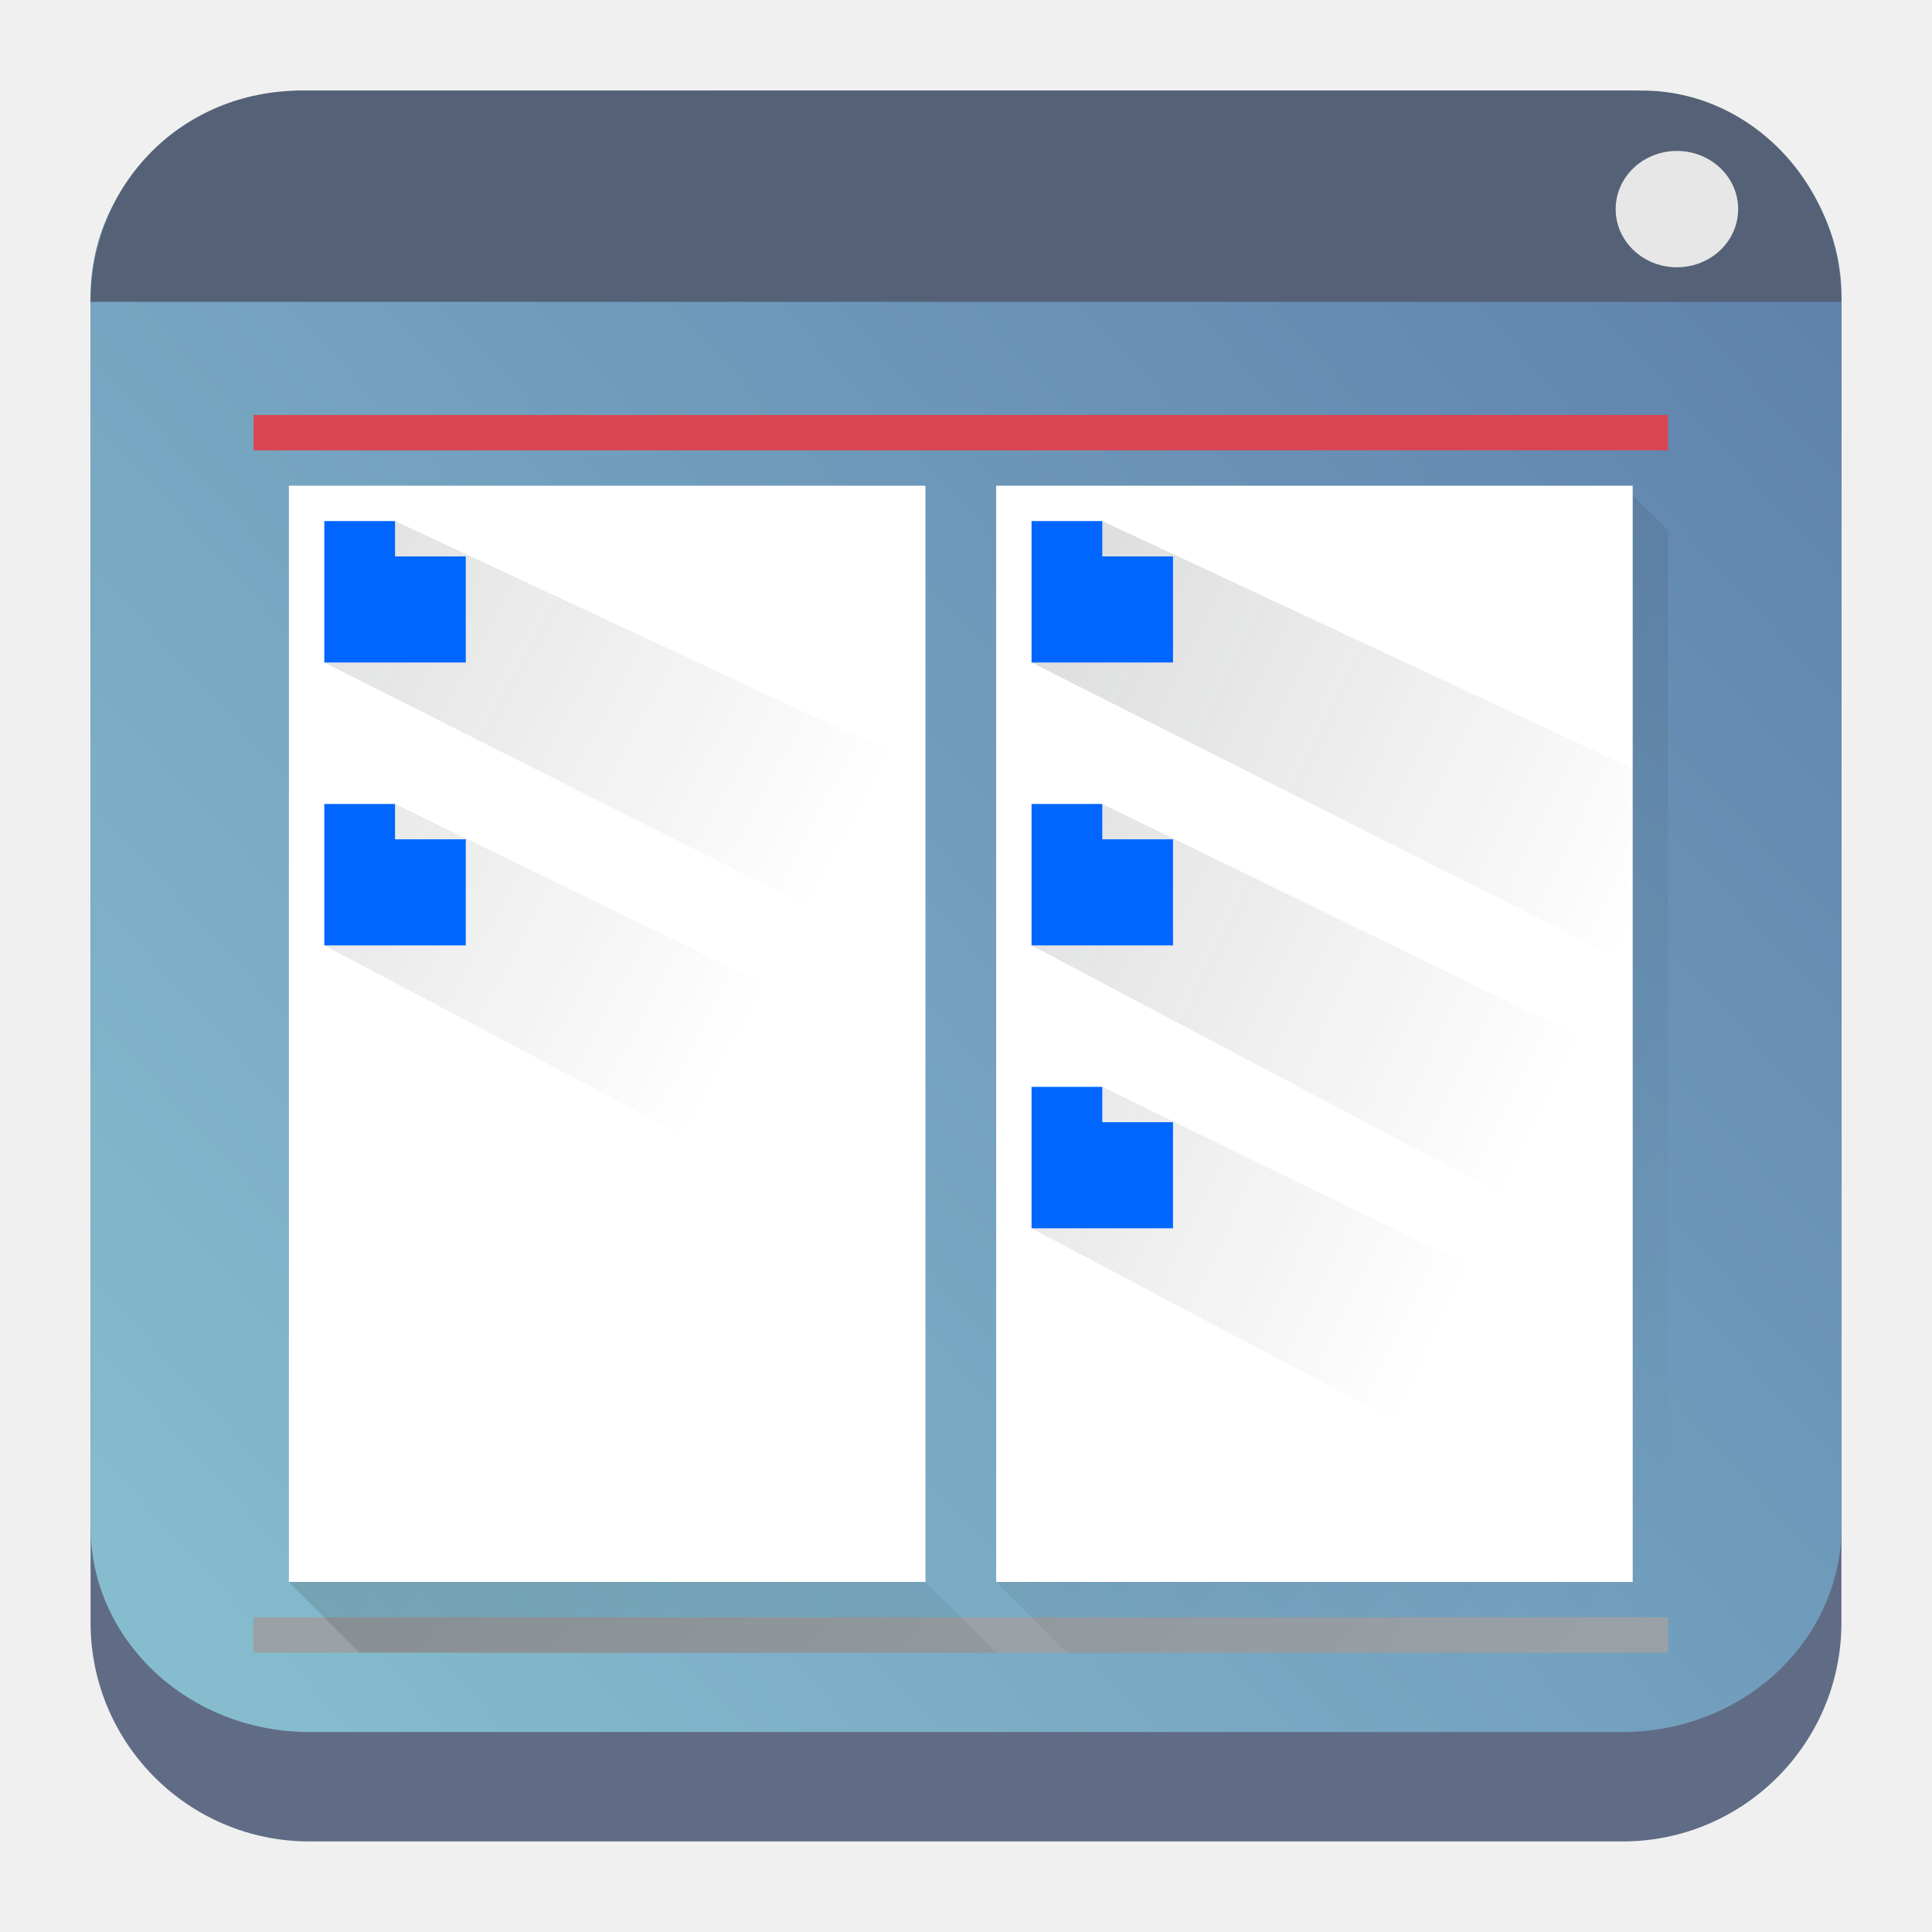
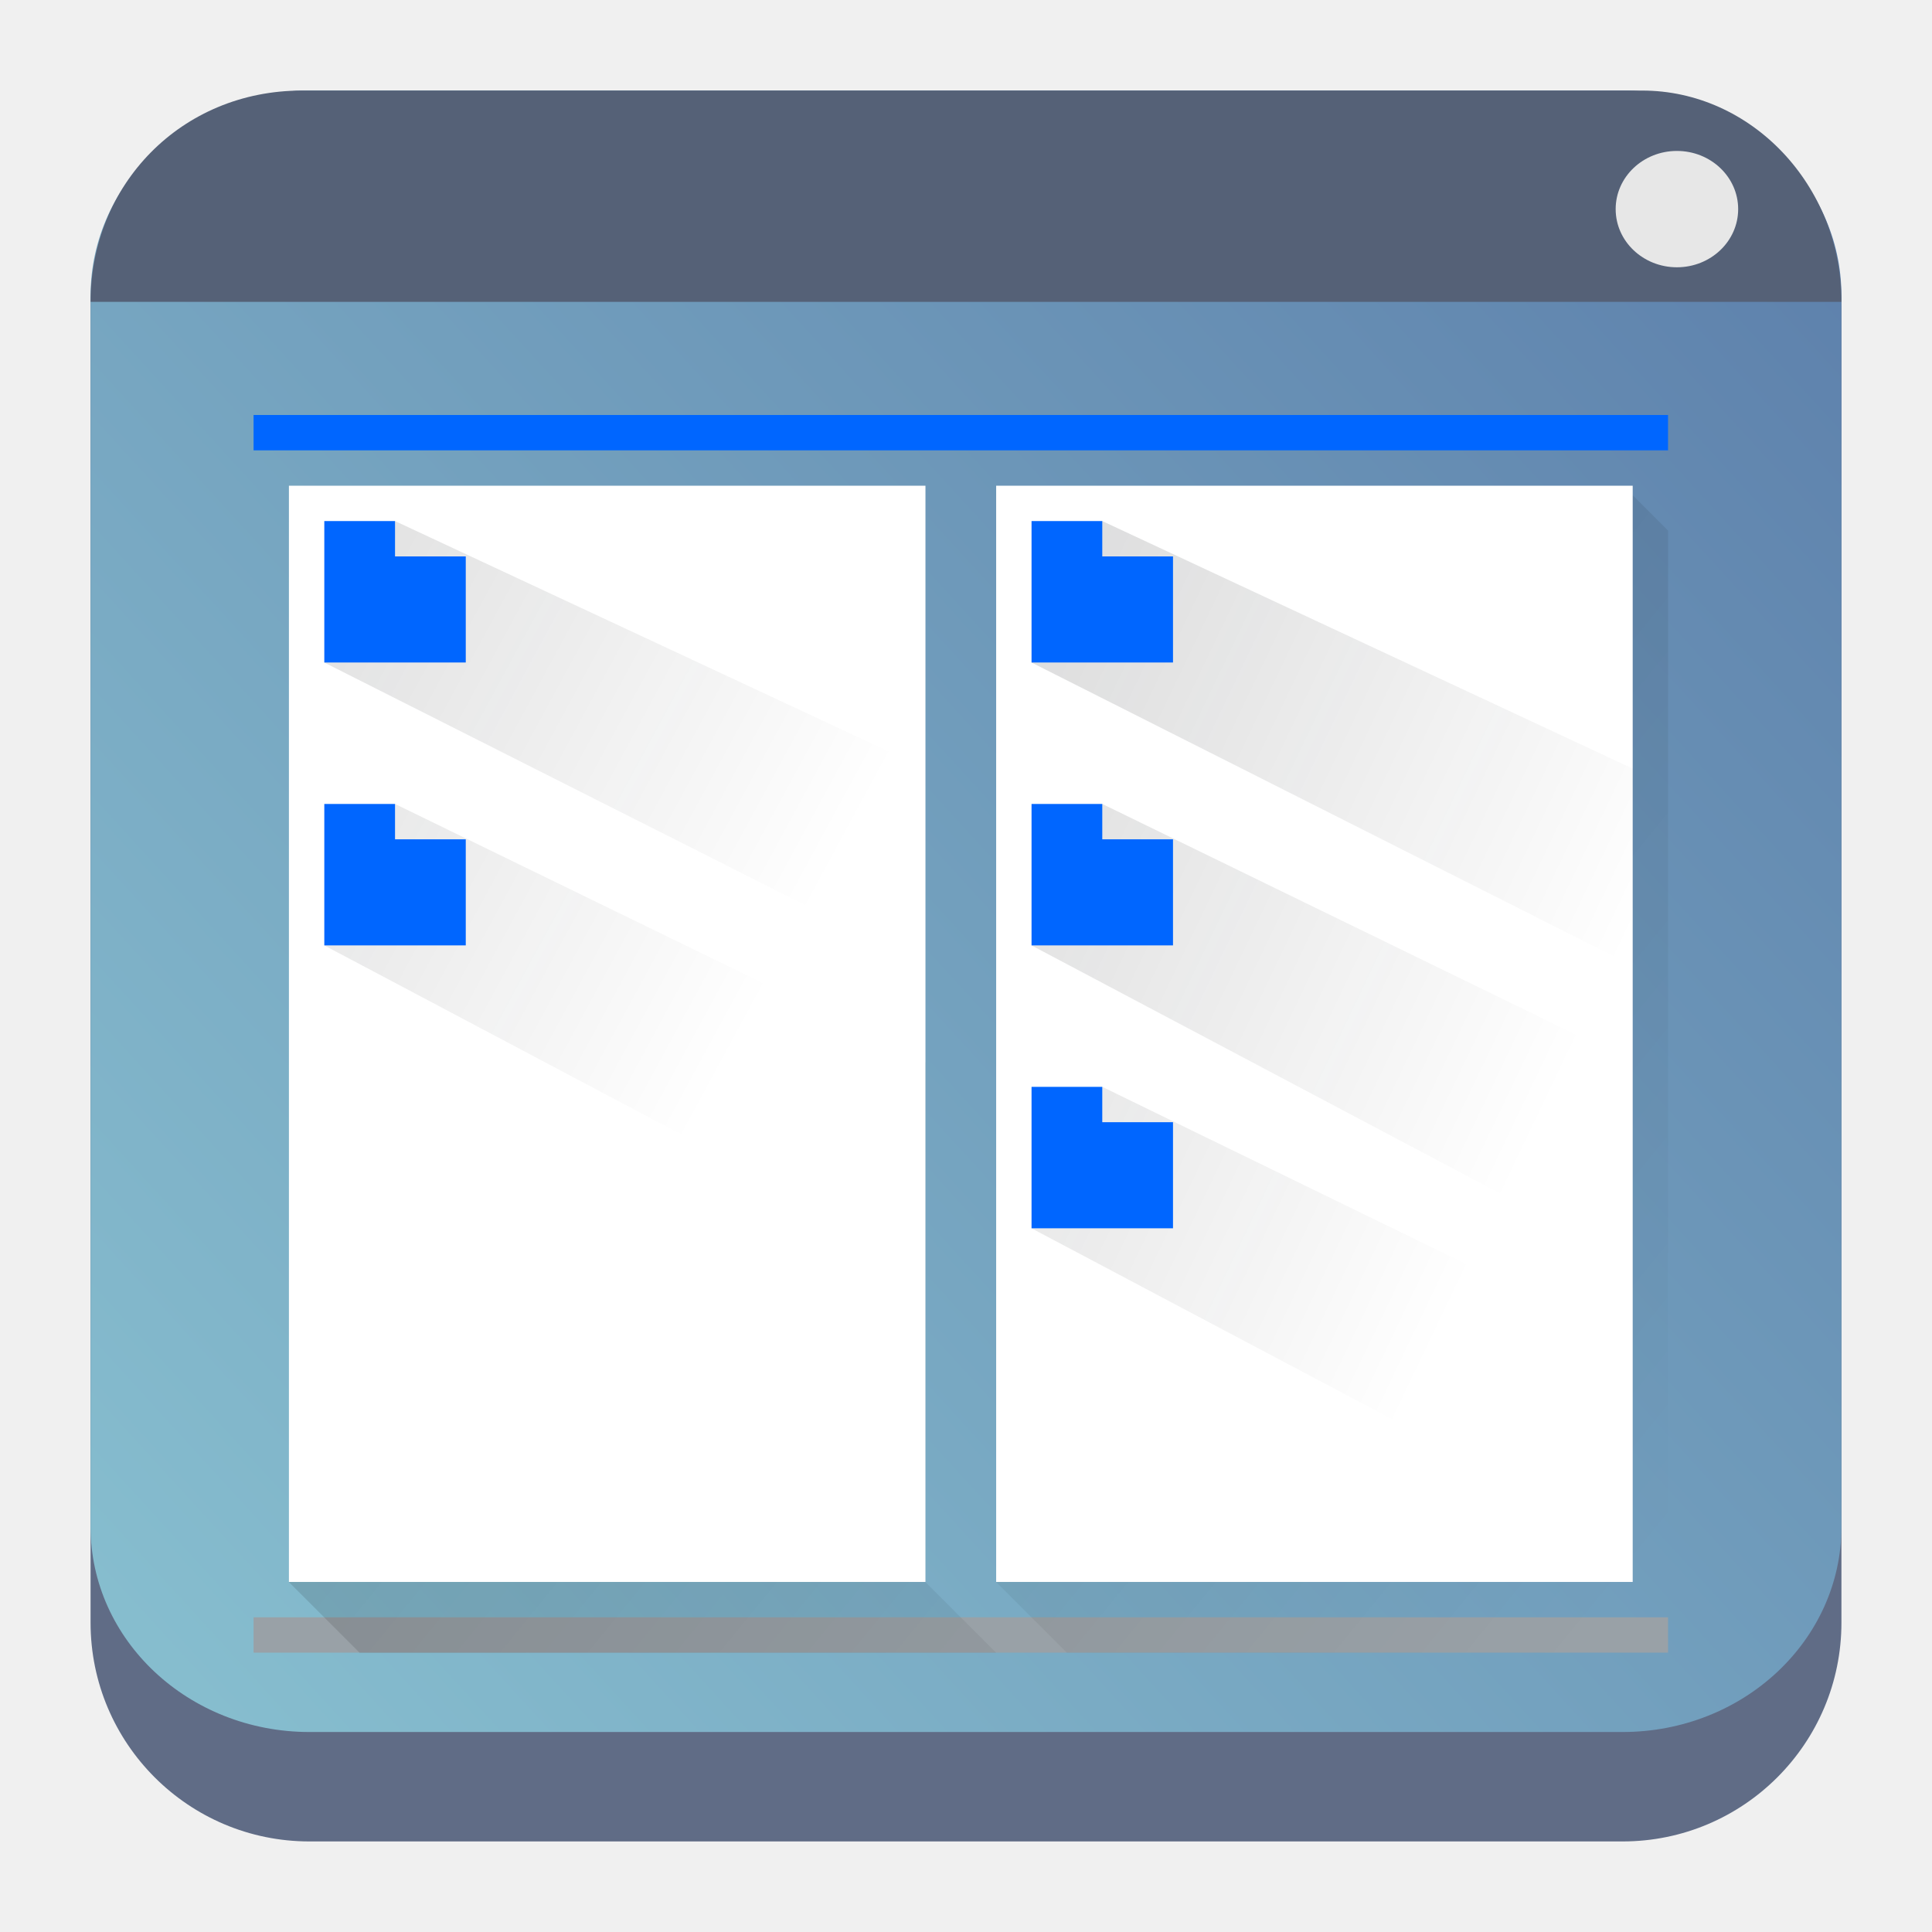
<svg xmlns="http://www.w3.org/2000/svg" xmlns:xlink="http://www.w3.org/1999/xlink" width="64" height="64" viewBox="0 0 64 64" version="1.1" id="SVGRoot">
  <defs id="defs6858">
    <filter id="filter1057-6" x="-0.027" y="-0.027" width="1.054" height="1.054" color-interpolation-filters="sRGB">
      <feGaussianBlur stdDeviation="0.619" id="feGaussianBlur995" />
    </filter>
    <linearGradient id="linearGradient1053" x1="-127" x2="-73.5" y1="60" y2="4.51" gradientTransform="matrix(1.036364,0,0,1.036364,135.2142,-0.933643)" gradientUnits="userSpaceOnUse">
      <stop stop-color="#32d7ff" offset="0" id="stop998" />
      <stop stop-color="#329bff" offset="1" id="stop1000" />
    </linearGradient>
    <filter id="f-3" x="-0.1" y="-0.118" width="1.199" height="1.236" color-interpolation-filters="sRGB">
      <feGaussianBlur stdDeviation="1.409" id="feGaussianBlur12-6" />
    </filter>
    <filter id="g-7" x="-0.06" y="-0.06" width="1.12" height="1.12" color-interpolation-filters="sRGB">
      <feGaussianBlur stdDeviation="0.261" id="feGaussianBlur15-5" />
    </filter>
    <filter id="filter1057-6-3" x="-0.027" y="-0.027" width="1.054" height="1.054" color-interpolation-filters="sRGB">
      <feGaussianBlur stdDeviation="0.619" id="feGaussianBlur995-6" />
    </filter>
    <linearGradient id="linearGradient950">
      <stop style="stop-color:#88c0d0;stop-opacity:1;" offset="0" id="stop946" />
      <stop style="stop-color:#5e81ac;stop-opacity:1;" offset="1" id="stop948" />
    </linearGradient>
    <linearGradient id="e" gradientTransform="matrix(0.4166669,0,0,0.4083327,-214.2383,-208.2509)" gradientUnits="userSpaceOnUse" x2="0" y1="543.798" y2="502.655">
      <stop offset="0" stop-color="#c6cdd1" id="stop14" />
      <stop offset="1" stop-color="#e0e5e7" id="stop16" />
    </linearGradient>
    <linearGradient id="f" gradientUnits="userSpaceOnUse" x1="5.375" x2="14.75" y1="7" y2="16.375" gradientTransform="translate(-55,-5)">
      <stop offset="0" id="stop19" />
      <stop offset="1" stop-opacity="0" id="stop21" />
    </linearGradient>
    <linearGradient id="c" gradientUnits="userSpaceOnUse" x1="2" x2="2" y1="16" y2="7" gradientTransform="translate(-55,-5)">
      <stop offset="0" stop-color="#21c9fb" id="stop8" />
      <stop offset="1" stop-color="#197cf1" id="stop10" />
    </linearGradient>
    <linearGradient id="b" gradientUnits="userSpaceOnUse" x1="2" x2="2" xlink:href="#a" y1="18" y2="16" gradientTransform="translate(-55,-5)" />
    <linearGradient id="a">
      <stop offset="0" stop-color="#2a2c2f" id="stop2" />
      <stop offset="1" stop-color="#424649" id="stop4" />
    </linearGradient>
    <linearGradient id="d" gradientUnits="userSpaceOnUse" x1="8" x2="8" xlink:href="#a" y1="15" y2="8" gradientTransform="translate(14,-43)" />
    <linearGradient xlink:href="#linearGradient950" id="linearGradient22065" x1="-22" y1="5.111" x2="-6.444" y2="-9.111" gradientUnits="userSpaceOnUse" gradientTransform="matrix(3.625,0,0,3.625,82.75,39.25)" />
    <linearGradient id="linearGradient1313" x1="8.236" x2="8.24" y1="1.161" y2="3.582" gradientUnits="userSpaceOnUse" gradientTransform="matrix(3.779602,0,0,2.333333,-0.49991,0.83924)">
      <stop stop-color="#2e3440" offset="0" id="stop10-0" />
      <stop stop-color="#4c566a" offset="1" id="stop12" />
    </linearGradient>
    <linearGradient id="f-36" gradientUnits="userSpaceOnUse" x1="5.375" x2="14.75" y1="7" y2="16.375" gradientTransform="translate(-5,-35)">
      <stop offset="0" id="stop19-7" />
      <stop offset="1" stop-opacity="0" id="stop21-5" />
    </linearGradient>
    <linearGradient id="c-3" gradientUnits="userSpaceOnUse" x1="2" x2="2" y1="16" y2="7" gradientTransform="translate(-5,-35)">
      <stop offset="0" stop-color="#21c9fb" id="stop8-5" />
      <stop offset="1" stop-color="#197cf1" id="stop10-6" />
    </linearGradient>
    <linearGradient id="b-2" gradientUnits="userSpaceOnUse" x1="2" x2="2" xlink:href="#a" y1="18" y2="16" gradientTransform="translate(-5,-35)" />
    <linearGradient id="d-2" gradientUnits="userSpaceOnUse" x1="8" x2="8" xlink:href="#a" y1="15" y2="8" gradientTransform="translate(-5,-35)" />
    <linearGradient id="b-6" y1="510.8" x1="389.57" y2="541.8" gradientUnits="userSpaceOnUse" x2="427.57" gradientTransform="matrix(1.171409,0,0,1.171409,-446.7743,-582.2658)">
      <stop id="stop191" />
      <stop offset="1" stop-opacity="0" id="stop193" />
    </linearGradient>
    <linearGradient xlink:href="#c-2" id="linearGradient514" gradientUnits="userSpaceOnUse" gradientTransform="matrix(1.171409,0,0,1.171409,-461.7262,-594.0618)" x1="394.22" y1="521.15" x2="416.85" y2="533.41" />
    <linearGradient id="c-2" y1="521.15" x1="394.22" y2="533.41" gradientUnits="userSpaceOnUse" x2="416.85" gradientTransform="translate(-12.764,-10.07)">
      <stop stop-color="#292c2f" id="stop196" />
      <stop offset="1" stop-opacity="0" id="stop198" />
    </linearGradient>
    <linearGradient xlink:href="#c-2" id="d-9" y1="528.87" x1="394.34" y2="539.87" gradientUnits="userSpaceOnUse" x2="417.34" gradientTransform="matrix(1.171409,0,0,1.171409,-438.298,-594.0618)" />
  </defs>
  <g id="layer1">
    <path d="m 3,10.25 c 0,-4.004 3.246,-7.25 7.25,-7.25 h 43.5 c 4.004,0 7.25,3.246 7.25,7.25 v 43.5 c 0,4.004 -3.246,7.25 -7.25,7.25 H 10.25 c -4.004,0 -7.25,-3.246 -7.25,-7.25 z" id="path736" style="fill:#606c86;fill-opacity:1;stroke-width:3.625" />
    <path d="M 3,9.797 C 3,6.043 6.246,3 10.25,3 h 43.5 c 4.004,0 7.25,3.043 7.25,6.797 v 40.781 c 0,3.754 -3.246,6.797 -7.25,6.797 H 10.25 c -4.004,0 -7.25,-3.043 -7.25,-6.797 z" id="path738" style="fill:url(#linearGradient22065);fill-opacity:1;stroke-width:3.625" />
    <path d="m 10,3 h 44.4 c 3.6,0 6.6,3.122 6.6,7 h -58 c 0,-3.878 3,-7 7,-7 z" fill="url(#linearGradient1313)" stroke-linecap="round" stroke-linejoin="round" stroke-width="3.645" id="path65" style="fill:#556177;fill-opacity:1" />
    <ellipse cx="55.55" cy="6.927" rx="2.029" ry="1.927" id="ellipse71" style="fill:#e7e7e7;fill-opacity:1;stroke-width:4.154" />
    <rect width="46.856" x="8.4" y="53.575" fill="#99a1a7" height="1.171" id="rect206" style="stroke-width:1.171" />
    <path opacity="0.2" fill="url(#b)" fill-rule="evenodd" d="M 53.9,16.219 33,33.281 v 19.127 l 2.343,2.343 h 19.914 V 17.578 Z M 30.657,35.194 9.571,52.408 l 2.343,2.343 h 21.085 l -2.343,-2.343 z" id="path208" style="fill:url(#b-6);stroke-width:1.171" />
-     <rect width="46.856" x="8.4" y="13.747" fill="#da4453" rx="0" height="1.171" id="rect214" style="stroke-width:0.117" />
+     <rect width="46.856" x="8.4" y="13.747" rx="0" height="1.171" id="rect214" style="stroke-width:0.117;fill:#0066ff;fill-opacity:1" />
    <path id="e-1" d="M 9.571,16.09 H 30.657 V 52.404 H 9.571 Z" style="color:#000000;color-interpolation:sRGB;color-interpolation-filters:linearRGB;fill:#ffffff;stroke-width:1.171;color-rendering:auto;image-rendering:auto;shape-rendering:auto;text-rendering:auto" />
    <use x="0" xlink:href="#e-1" id="use219" transform="translate(23.42817)" y="0" style="color:#000000;color-interpolation:sRGB;color-interpolation-filters:linearRGB;fill:#ffffff;color-rendering:auto;image-rendering:auto;shape-rendering:auto;text-rendering:auto" />
    <path opacity="0.2" fill="url(#c)" d="m 13.086,17.261 -2.343,4.686 19.914,10.046 v -6.532 z m 0,9.371 -2.343,4.686 19.914,10.543 v -6.671 z" id="path223" style="fill:url(#linearGradient514);fill-rule:evenodd;stroke-width:1.171" />
    <path opacity="0.2" fill="url(#d)" d="m 36.514,17.261 -2.343,4.686 19.914,10.046 v -6.532 z m 0,9.371 -2.343,4.686 19.914,10.543 v -6.671 z m 0,9.371 -2.343,4.686 19.914,10.543 v -6.671 z" id="path225" style="fill:url(#d-9);fill-rule:evenodd;stroke-width:1.171" />
    <path id="f-2" d="m 10.743,17.261 h 2.343 v 1.171 h 2.343 v 3.514 h -4.686 z" style="fill:#0066ff;stroke-width:1.171" />
-     <use y="0" xlink:href="#f-2" id="use230" transform="translate(0,9.371269)" x="0" style="fill:#da4453" />
-     <use x="0" xlink:href="#f-2" id="use232" transform="translate(23.42817)" y="0" style="fill:#da4453" />
-     <use x="0" y="0" xlink:href="#f-2" id="use234" transform="translate(23.42817,9.371269)" style="fill:#da4453" />
-     <use x="0" y="0" xlink:href="#f-2" id="use236" transform="translate(23.42817,18.74254)" style="fill:#da4453" />
+     <use y="0" xlink:href="#f-2" id="use230" transform="translate(0,9.371269)" x="0" style="fill:#0066ff;fill-opacity:1" />
+     <use x="0" xlink:href="#f-2" id="use232" transform="translate(23.42817)" y="0" style="fill:#0066ff;fill-opacity:1" />
+     <use x="0" y="0" xlink:href="#f-2" id="use234" transform="translate(23.42817,9.371269)" style="fill:#0066ff;fill-opacity:1" />
+     <use x="0" y="0" xlink:href="#f-2" id="use236" transform="translate(23.42817,18.74254)" style="fill:#0066ff;fill-opacity:1" />
  </g>
</svg>
